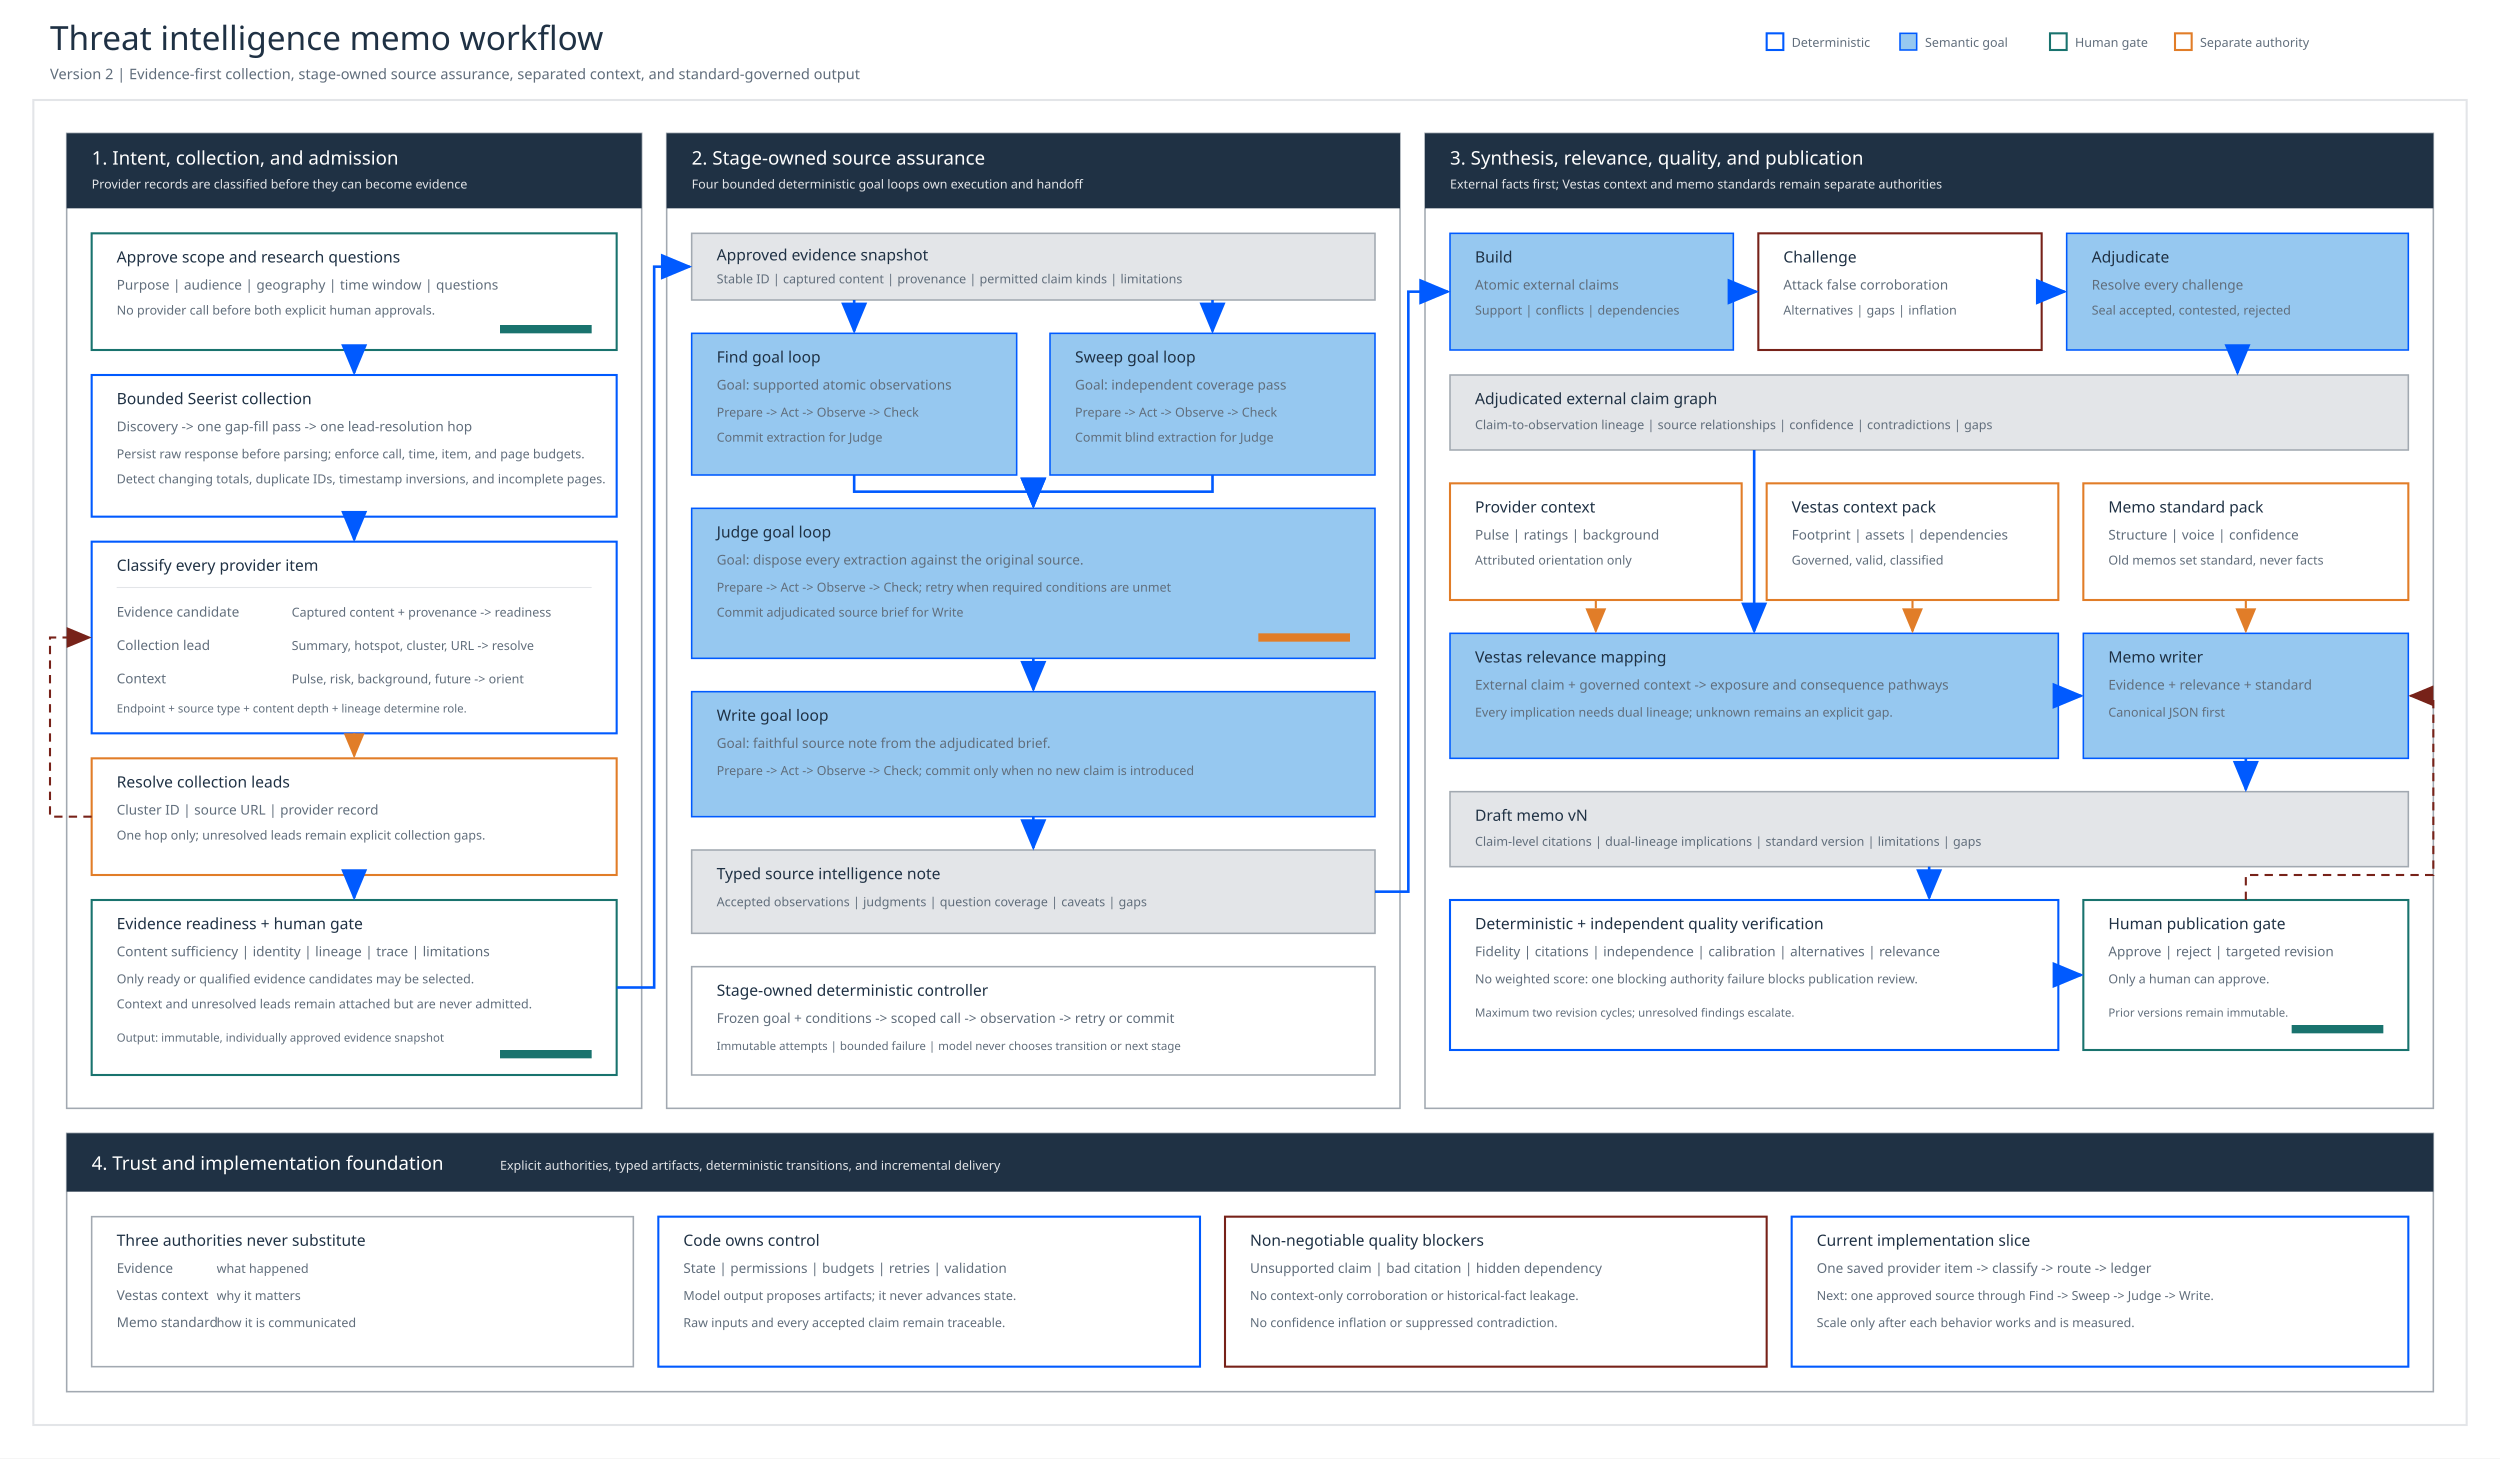
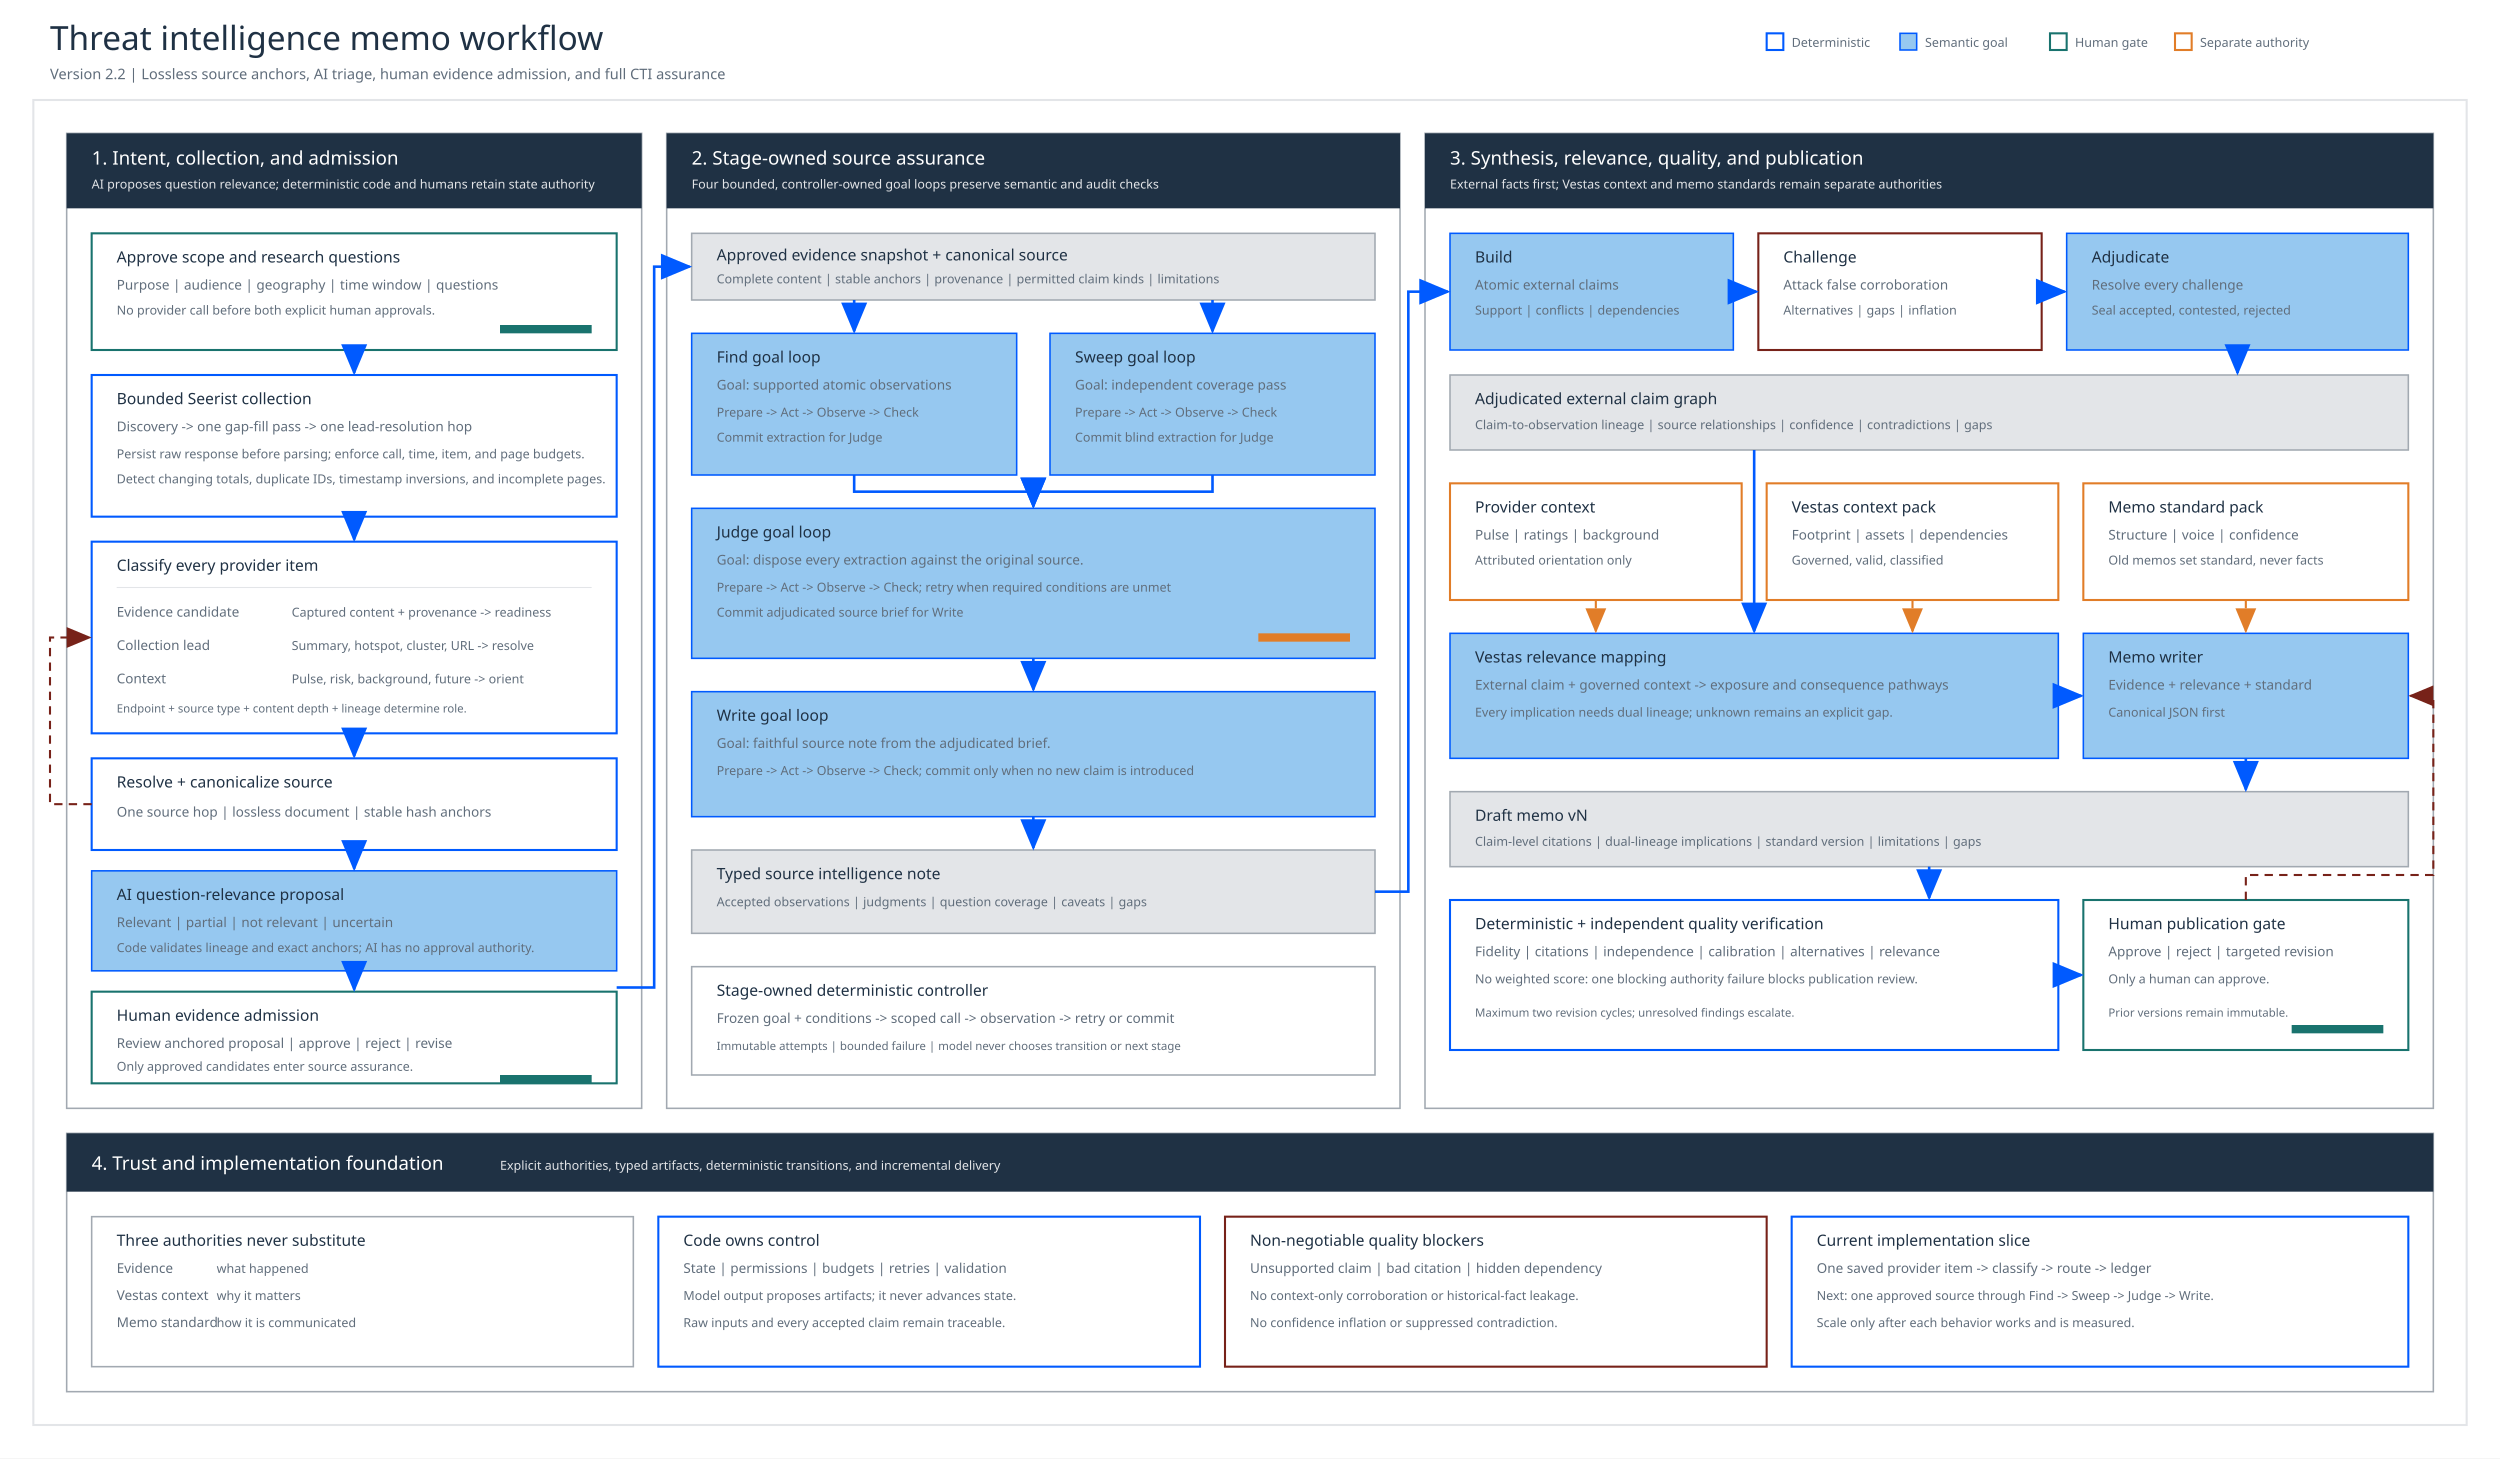
<svg xmlns="http://www.w3.org/2000/svg" width="2400" height="1400" viewBox="0 0 2400 1400" role="img" aria-labelledby="title description">
  <defs>
    <style>
      text { font-family: "VestasSans"; letter-spacing: 0; }
      .canvas { fill: #FFFFFF; }
      .board { fill: #FFFFFF; stroke: #E3E5E8; stroke-width: 2; }
      .panel { fill: #FFFFFF; stroke: #A2A9B1; stroke-width: 1.5; }
      .panel-header { fill: #1F3144; }
      .page-title { fill: #1F3144; font-size: 32px; font-weight: 500; }
      .page-subtitle { fill: #606D7B; font-size: 14px; font-weight: 400; }
      .panel-title { fill: #FFFFFF; font-size: 18px; font-weight: 500; }
      .panel-subtitle { fill: #E3E5E8; font-size: 12px; font-weight: 400; }
      .card-title { fill: #1F3144; font-size: 15px; font-weight: 500; }
      .body { fill: #606D7B; font-size: 13px; font-weight: 400; }
      .caption { fill: #606D7B; font-size: 12px; font-weight: 400; }
      .small { fill: #606D7B; font-size: 11px; font-weight: 400; }
      .white-small { fill: #FFFFFF; font-size: 11px; font-weight: 500; }
      .det-card { fill: #FFFFFF; stroke: #005AFF; stroke-width: 2; }
      .agent-card { fill: #96C8F0; stroke: #005AFF; stroke-width: 1.5; }
      .human-card { fill: #FFFFFF; stroke: #19736E; stroke-width: 2; }
      .gate-card { fill: #FFFFFF; stroke: #772219; stroke-width: 2; }
      .context-card { fill: #FFFFFF; stroke: #E17D28; stroke-width: 2; }
      .artifact-card { fill: #E3E5E8; stroke: #A2A9B1; stroke-width: 1.5; }
      .quiet-card { fill: #FFFFFF; stroke: #A2A9B1; stroke-width: 1.5; }
      .tested-chip { fill: #19736E; }
      .warning-chip { fill: #E17D28; }
      .state-chip { fill: #772219; }
      .primary-line { fill: none; stroke: #005AFF; stroke-width: 2.5; marker-end: url(#arrow-blue); }
      .authority-line { fill: none; stroke: #E17D28; stroke-width: 2; stroke-dasharray: 8 6; marker-end: url(#arrow-orange); }
      .feedback-line { fill: none; stroke: #772219; stroke-width: 2; stroke-dasharray: 8 6; marker-end: url(#arrow-red); }
      .divider { stroke: #E3E5E8; stroke-width: 1; }
    </style>
    <marker id="arrow-blue" markerWidth="12" markerHeight="10" refX="11" refY="5" orient="auto" markerUnits="strokeWidth">
      <path d="M 0 0 L 12 5 L 0 10 z" fill="#005AFF" />
    </marker>
    <marker id="arrow-orange" markerWidth="12" markerHeight="10" refX="11" refY="5" orient="auto" markerUnits="strokeWidth">
      <path d="M 0 0 L 12 5 L 0 10 z" fill="#E17D28" />
    </marker>
    <marker id="arrow-red" markerWidth="12" markerHeight="10" refX="11" refY="5" orient="auto" markerUnits="strokeWidth">
      <path d="M 0 0 L 12 5 L 0 10 z" fill="#772219" />
    </marker>
  </defs>
  <rect class="canvas" x="0" y="0" width="2400" height="1400" />
  <text class="page-title" x="48" y="48">Threat intelligence memo workflow</text>
-   <text class="page-subtitle" x="48" y="76">Version 2 | Evidence-first collection, stage-owned source assurance, separated context, and standard-governed output</text>
+   <text class="page-subtitle" x="48" y="76">Version 2.2 | Lossless source anchors, AI triage, human evidence admission, and full CTI assurance</text>
  <rect class="det-card" x="1696" y="32" width="16" height="16" />
  <text class="caption" x="1720" y="45">Deterministic</text>
  <rect class="agent-card" x="1824" y="32" width="16" height="16" />
  <text class="caption" x="1848" y="45">Semantic goal</text>
  <rect class="human-card" x="1968" y="32" width="16" height="16" />
  <text class="caption" x="1992" y="45">Human gate</text>
  <rect class="context-card" x="2088" y="32" width="16" height="16" />
  <text class="caption" x="2112" y="45">Separate authority</text>
  <rect class="board" x="32" y="96" width="2336" height="1272" />
  <rect class="panel" x="64" y="128" width="552" height="936" />
  <rect class="panel-header" x="64" y="128" width="552" height="72" />
  <text class="panel-title" x="88" y="158">1. Intent, collection, and admission</text>
-   <text class="panel-subtitle" x="88" y="181">Provider records are classified before they can become evidence</text>
+   <text class="panel-subtitle" x="88" y="181">AI proposes question relevance; deterministic code and humans retain state authority</text>
  <rect class="human-card" x="88" y="224" width="504" height="112" />
  <text class="card-title" x="112" y="252">Approve scope and research questions</text>
  <text class="body" x="112" y="278">Purpose | audience | geography | time window | questions</text>
  <text class="caption" x="112" y="302">No provider call before both explicit human approvals.</text>
  <rect class="tested-chip" x="480" y="312" width="88" height="8" />
  <rect class="det-card" x="88" y="360" width="504" height="136" />
  <text class="card-title" x="112" y="388">Bounded Seerist collection</text>
  <text class="body" x="112" y="414">Discovery -&gt; one gap-fill pass -&gt; one lead-resolution hop</text>
  <text class="caption" x="112" y="440">Persist raw response before parsing; enforce call, time, item, and page budgets.</text>
  <text class="caption" x="112" y="464">Detect changing totals, duplicate IDs, timestamp inversions, and incomplete pages.</text>
  <rect class="det-card" x="88" y="520" width="504" height="184" />
  <text class="card-title" x="112" y="548">Classify every provider item</text>
  <line class="divider" x1="112" y1="564" x2="568" y2="564" />
  <text class="body" x="112" y="592">Evidence candidate</text>
  <text class="caption" x="280" y="592">Captured content + provenance -&gt; readiness</text>
  <text class="body" x="112" y="624">Collection lead</text>
  <text class="caption" x="280" y="624">Summary, hotspot, cluster, URL -&gt; resolve</text>
  <text class="body" x="112" y="656">Context</text>
  <text class="caption" x="280" y="656">Pulse, risk, background, future -&gt; orient</text>
  <text class="small" x="112" y="684">Endpoint + source type + content depth + lineage determine role.</text>
-   <rect class="context-card" x="88" y="728" width="504" height="112" />
-   <text class="card-title" x="112" y="756">Resolve collection leads</text>
-   <text class="body" x="112" y="782">Cluster ID | source URL | provider record</text>
-   <text class="caption" x="112" y="806">One hop only; unresolved leads remain explicit collection gaps.</text>
-   <rect class="human-card" x="88" y="864" width="504" height="168" />
-   <text class="card-title" x="112" y="892">Evidence readiness + human gate</text>
-   <text class="body" x="112" y="918">Content sufficiency | identity | lineage | trace | limitations</text>
-   <text class="caption" x="112" y="944">Only ready or qualified evidence candidates may be selected.</text>
-   <text class="caption" x="112" y="968">Context and unresolved leads remain attached but are never admitted.</text>
-   <text class="small" x="112" y="1000">Output: immutable, individually approved evidence snapshot</text>
-   <rect class="tested-chip" x="480" y="1008" width="88" height="8" />
+   <rect class="det-card" x="88" y="728" width="504" height="88" />
+   <text class="card-title" x="112" y="756">Resolve + canonicalize source</text>
+   <text class="body" x="112" y="784">One source hop | lossless document | stable hash anchors</text>
+   <rect class="agent-card" x="88" y="836" width="504" height="96" />
+   <text class="card-title" x="112" y="864">AI question-relevance proposal</text>
+   <text class="body" x="112" y="890">Relevant | partial | not relevant | uncertain</text>
+   <text class="caption" x="112" y="914">Code validates lineage and exact anchors; AI has no approval authority.</text>
+   <rect class="human-card" x="88" y="952" width="504" height="88" />
+   <text class="card-title" x="112" y="980">Human evidence admission</text>
+   <text class="body" x="112" y="1006">Review anchored proposal | approve | reject | revise</text>
+   <text class="caption" x="112" y="1028">Only approved candidates enter source assurance.</text>
+   <rect class="tested-chip" x="480" y="1032" width="88" height="8" />
  <path class="primary-line" d="M 340 336 L 340 358" />
  <path class="primary-line" d="M 340 496 L 340 518" />
-   <path class="authority-line" d="M 340 704 L 340 726" />
-   <path class="primary-line" d="M 340 840 L 340 862" />
-   <path class="feedback-line" d="M 88 784 L 48 784 L 48 612 L 86 612" />
+   <path class="primary-line" d="M 340 704 L 340 726" />
+   <path class="primary-line" d="M 340 816 L 340 834" />
+   <path class="primary-line" d="M 340 932 L 340 950" />
+   <path class="feedback-line" d="M 88 772 L 48 772 L 48 612 L 86 612" />
  <rect class="panel" x="640" y="128" width="704" height="936" />
  <rect class="panel-header" x="640" y="128" width="704" height="72" />
  <text class="panel-title" x="664" y="158">2. Stage-owned source assurance</text>
-   <text class="panel-subtitle" x="664" y="181">Four bounded deterministic goal loops own execution and handoff</text>
+   <text class="panel-subtitle" x="664" y="181">Four bounded, controller-owned goal loops preserve semantic and audit checks</text>
  <rect class="artifact-card" x="664" y="224" width="656" height="64" />
-   <text class="card-title" x="688" y="250">Approved evidence snapshot</text>
-   <text class="caption" x="688" y="272">Stable ID | captured content | provenance | permitted claim kinds | limitations</text>
+   <text class="card-title" x="688" y="250">Approved evidence snapshot + canonical source</text>
+   <text class="caption" x="688" y="272">Complete content | stable anchors | provenance | permitted claim kinds | limitations</text>
  <rect class="agent-card" x="664" y="320" width="312" height="136" />
  <text class="card-title" x="688" y="348">Find goal loop</text>
  <text class="body" x="688" y="374">Goal: supported atomic observations</text>
  <text class="caption" x="688" y="400">Prepare -&gt; Act -&gt; Observe -&gt; Check</text>
  <text class="caption" x="688" y="424">Commit extraction for Judge</text>
  <rect class="agent-card" x="1008" y="320" width="312" height="136" />
  <text class="card-title" x="1032" y="348">Sweep goal loop</text>
  <text class="body" x="1032" y="374">Goal: independent coverage pass</text>
  <text class="caption" x="1032" y="400">Prepare -&gt; Act -&gt; Observe -&gt; Check</text>
  <text class="caption" x="1032" y="424">Commit blind extraction for Judge</text>
  <rect class="agent-card" x="664" y="488" width="656" height="144" />
  <text class="card-title" x="688" y="516">Judge goal loop</text>
  <text class="body" x="688" y="542">Goal: dispose every extraction against the original source.</text>
  <text class="caption" x="688" y="568">Prepare -&gt; Act -&gt; Observe -&gt; Check; retry when required conditions are unmet</text>
  <text class="caption" x="688" y="592">Commit adjudicated source brief for Write</text>
  <rect class="warning-chip" x="1208" y="608" width="88" height="8" />
  <rect class="agent-card" x="664" y="664" width="656" height="120" />
  <text class="card-title" x="688" y="692">Write goal loop</text>
  <text class="body" x="688" y="718">Goal: faithful source note from the adjudicated brief.</text>
  <text class="caption" x="688" y="744">Prepare -&gt; Act -&gt; Observe -&gt; Check; commit only when no new claim is introduced</text>
  <rect class="artifact-card" x="664" y="816" width="656" height="80" />
  <text class="card-title" x="688" y="844">Typed source intelligence note</text>
  <text class="caption" x="688" y="870">Accepted observations | judgments | question coverage | caveats | gaps</text>
  <rect class="quiet-card" x="664" y="928" width="656" height="104" />
  <text class="card-title" x="688" y="956">Stage-owned deterministic controller</text>
  <text class="body" x="688" y="982">Frozen goal + conditions -&gt; scoped call -&gt; observation -&gt; retry or commit</text>
  <text class="small" x="688" y="1008">Immutable attempts | bounded failure | model never chooses transition or next stage</text>
  <path class="primary-line" d="M 820 288 L 820 318" />
  <path class="primary-line" d="M 1164 288 L 1164 318" />
  <path class="primary-line" d="M 820 456 L 820 472 L 992 472 L 992 486" />
  <path class="primary-line" d="M 1164 456 L 1164 472 L 992 472 L 992 486" />
  <path class="primary-line" d="M 992 632 L 992 662" />
  <path class="primary-line" d="M 992 784 L 992 814" />
  <path class="primary-line" d="M 592 948 L 628 948 L 628 256 L 662 256" />
  <rect class="panel" x="1368" y="128" width="968" height="936" />
  <rect class="panel-header" x="1368" y="128" width="968" height="72" />
  <text class="panel-title" x="1392" y="158">3. Synthesis, relevance, quality, and publication</text>
  <text class="panel-subtitle" x="1392" y="181">External facts first; Vestas context and memo standards remain separate authorities</text>
  <rect class="agent-card" x="1392" y="224" width="272" height="112" />
  <text class="card-title" x="1416" y="252">Build</text>
  <text class="body" x="1416" y="278">Atomic external claims</text>
  <text class="caption" x="1416" y="302">Support | conflicts | dependencies</text>
  <rect class="gate-card" x="1688" y="224" width="272" height="112" />
  <text class="card-title" x="1712" y="252">Challenge</text>
  <text class="body" x="1712" y="278">Attack false corroboration</text>
  <text class="caption" x="1712" y="302">Alternatives | gaps | inflation</text>
  <rect class="agent-card" x="1984" y="224" width="328" height="112" />
  <text class="card-title" x="2008" y="252">Adjudicate</text>
  <text class="body" x="2008" y="278">Resolve every challenge</text>
  <text class="caption" x="2008" y="302">Seal accepted, contested, rejected</text>
  <path class="primary-line" d="M 1664 280 L 1686 280" />
  <path class="primary-line" d="M 1960 280 L 1982 280" />
  <rect class="artifact-card" x="1392" y="360" width="920" height="72" />
  <text class="card-title" x="1416" y="388">Adjudicated external claim graph</text>
  <text class="caption" x="1416" y="412">Claim-to-observation lineage | source relationships | confidence | contradictions | gaps</text>
  <path class="primary-line" d="M 2148 336 L 2148 358" />
  <rect class="context-card" x="1392" y="464" width="280" height="112" />
  <text class="card-title" x="1416" y="492">Provider context</text>
  <text class="body" x="1416" y="518">Pulse | ratings | background</text>
  <text class="caption" x="1416" y="542">Attributed orientation only</text>
  <rect class="context-card" x="1696" y="464" width="280" height="112" />
  <text class="card-title" x="1720" y="492">Vestas context pack</text>
  <text class="body" x="1720" y="518">Footprint | assets | dependencies</text>
  <text class="caption" x="1720" y="542">Governed, valid, classified</text>
  <rect class="context-card" x="2000" y="464" width="312" height="112" />
  <text class="card-title" x="2024" y="492">Memo standard pack</text>
  <text class="body" x="2024" y="518">Structure | voice | confidence</text>
  <text class="caption" x="2024" y="542">Old memos set standard, never facts</text>
  <rect class="agent-card" x="1392" y="608" width="584" height="120" />
  <text class="card-title" x="1416" y="636">Vestas relevance mapping</text>
  <text class="body" x="1416" y="662">External claim + governed context -&gt; exposure and consequence pathways</text>
  <text class="caption" x="1416" y="688">Every implication needs dual lineage; unknown remains an explicit gap.</text>
  <rect class="agent-card" x="2000" y="608" width="312" height="120" />
  <text class="card-title" x="2024" y="636">Memo writer</text>
  <text class="body" x="2024" y="662">Evidence + relevance + standard</text>
  <text class="caption" x="2024" y="688">Canonical JSON first</text>
  <path class="authority-line" d="M 1532 576 L 1532 606" />
  <path class="authority-line" d="M 1836 576 L 1836 606" />
  <path class="primary-line" d="M 1684 432 L 1684 606" />
  <path class="authority-line" d="M 2156 576 L 2156 606" />
  <path class="primary-line" d="M 1976 668 L 1998 668" />
  <rect class="artifact-card" x="1392" y="760" width="920" height="72" />
  <text class="card-title" x="1416" y="788">Draft memo vN</text>
  <text class="caption" x="1416" y="812">Claim-level citations | dual-lineage implications | standard version | limitations | gaps</text>
  <path class="primary-line" d="M 2156 728 L 2156 758" />
  <rect class="det-card" x="1392" y="864" width="584" height="144" />
  <text class="card-title" x="1416" y="892">Deterministic + independent quality verification</text>
  <text class="body" x="1416" y="918">Fidelity | citations | independence | calibration | alternatives | relevance</text>
  <text class="caption" x="1416" y="944">No weighted score: one blocking authority failure blocks publication review.</text>
  <text class="small" x="1416" y="976">Maximum two revision cycles; unresolved findings escalate.</text>
  <rect class="human-card" x="2000" y="864" width="312" height="144" />
  <text class="card-title" x="2024" y="892">Human publication gate</text>
  <text class="body" x="2024" y="918">Approve | reject | targeted revision</text>
  <text class="caption" x="2024" y="944">Only a human can approve.</text>
  <text class="small" x="2024" y="976">Prior versions remain immutable.</text>
  <rect class="tested-chip" x="2200" y="984" width="88" height="8" />
  <path class="primary-line" d="M 1852 832 L 1852 862" />
  <path class="primary-line" d="M 1976 936 L 1998 936" />
  <path class="feedback-line" d="M 2156 864 L 2156 840 L 2336 840 L 2336 668 L 2314 668" />
  <path class="primary-line" d="M 1320 856 L 1352 856 L 1352 280 L 1390 280" />
  <rect class="panel" x="64" y="1088" width="2272" height="248" />
  <rect class="panel-header" x="64" y="1088" width="2272" height="56" />
  <text class="panel-title" x="88" y="1123">4. Trust and implementation foundation</text>
  <text class="panel-subtitle" x="480" y="1123">Explicit authorities, typed artifacts, deterministic transitions, and incremental delivery</text>
  <rect class="quiet-card" x="88" y="1168" width="520" height="144" />
  <text class="card-title" x="112" y="1196">Three authorities never substitute</text>
  <text class="body" x="112" y="1222">Evidence</text>
  <text class="caption" x="208" y="1222">what happened</text>
  <text class="body" x="112" y="1248">Vestas context</text>
  <text class="caption" x="208" y="1248">why it matters</text>
  <text class="body" x="112" y="1274">Memo standard</text>
  <text class="caption" x="208" y="1274">how it is communicated</text>
  <rect class="det-card" x="632" y="1168" width="520" height="144" />
  <text class="card-title" x="656" y="1196">Code owns control</text>
  <text class="body" x="656" y="1222">State | permissions | budgets | retries | validation</text>
  <text class="caption" x="656" y="1248">Model output proposes artifacts; it never advances state.</text>
  <text class="caption" x="656" y="1274">Raw inputs and every accepted claim remain traceable.</text>
  <rect class="gate-card" x="1176" y="1168" width="520" height="144" />
  <text class="card-title" x="1200" y="1196">Non-negotiable quality blockers</text>
  <text class="body" x="1200" y="1222">Unsupported claim | bad citation | hidden dependency</text>
  <text class="caption" x="1200" y="1248">No context-only corroboration or historical-fact leakage.</text>
  <text class="caption" x="1200" y="1274">No confidence inflation or suppressed contradiction.</text>
  <rect class="det-card" x="1720" y="1168" width="592" height="144" />
  <text class="card-title" x="1744" y="1196">Current implementation slice</text>
  <text class="body" x="1744" y="1222">One saved provider item -&gt; classify -&gt; route -&gt; ledger</text>
  <text class="caption" x="1744" y="1248">Next: one approved source through Find -&gt; Sweep -&gt; Judge -&gt; Write.</text>
  <text class="caption" x="1744" y="1274">Scale only after each behavior works and is measured.</text>
</svg>
